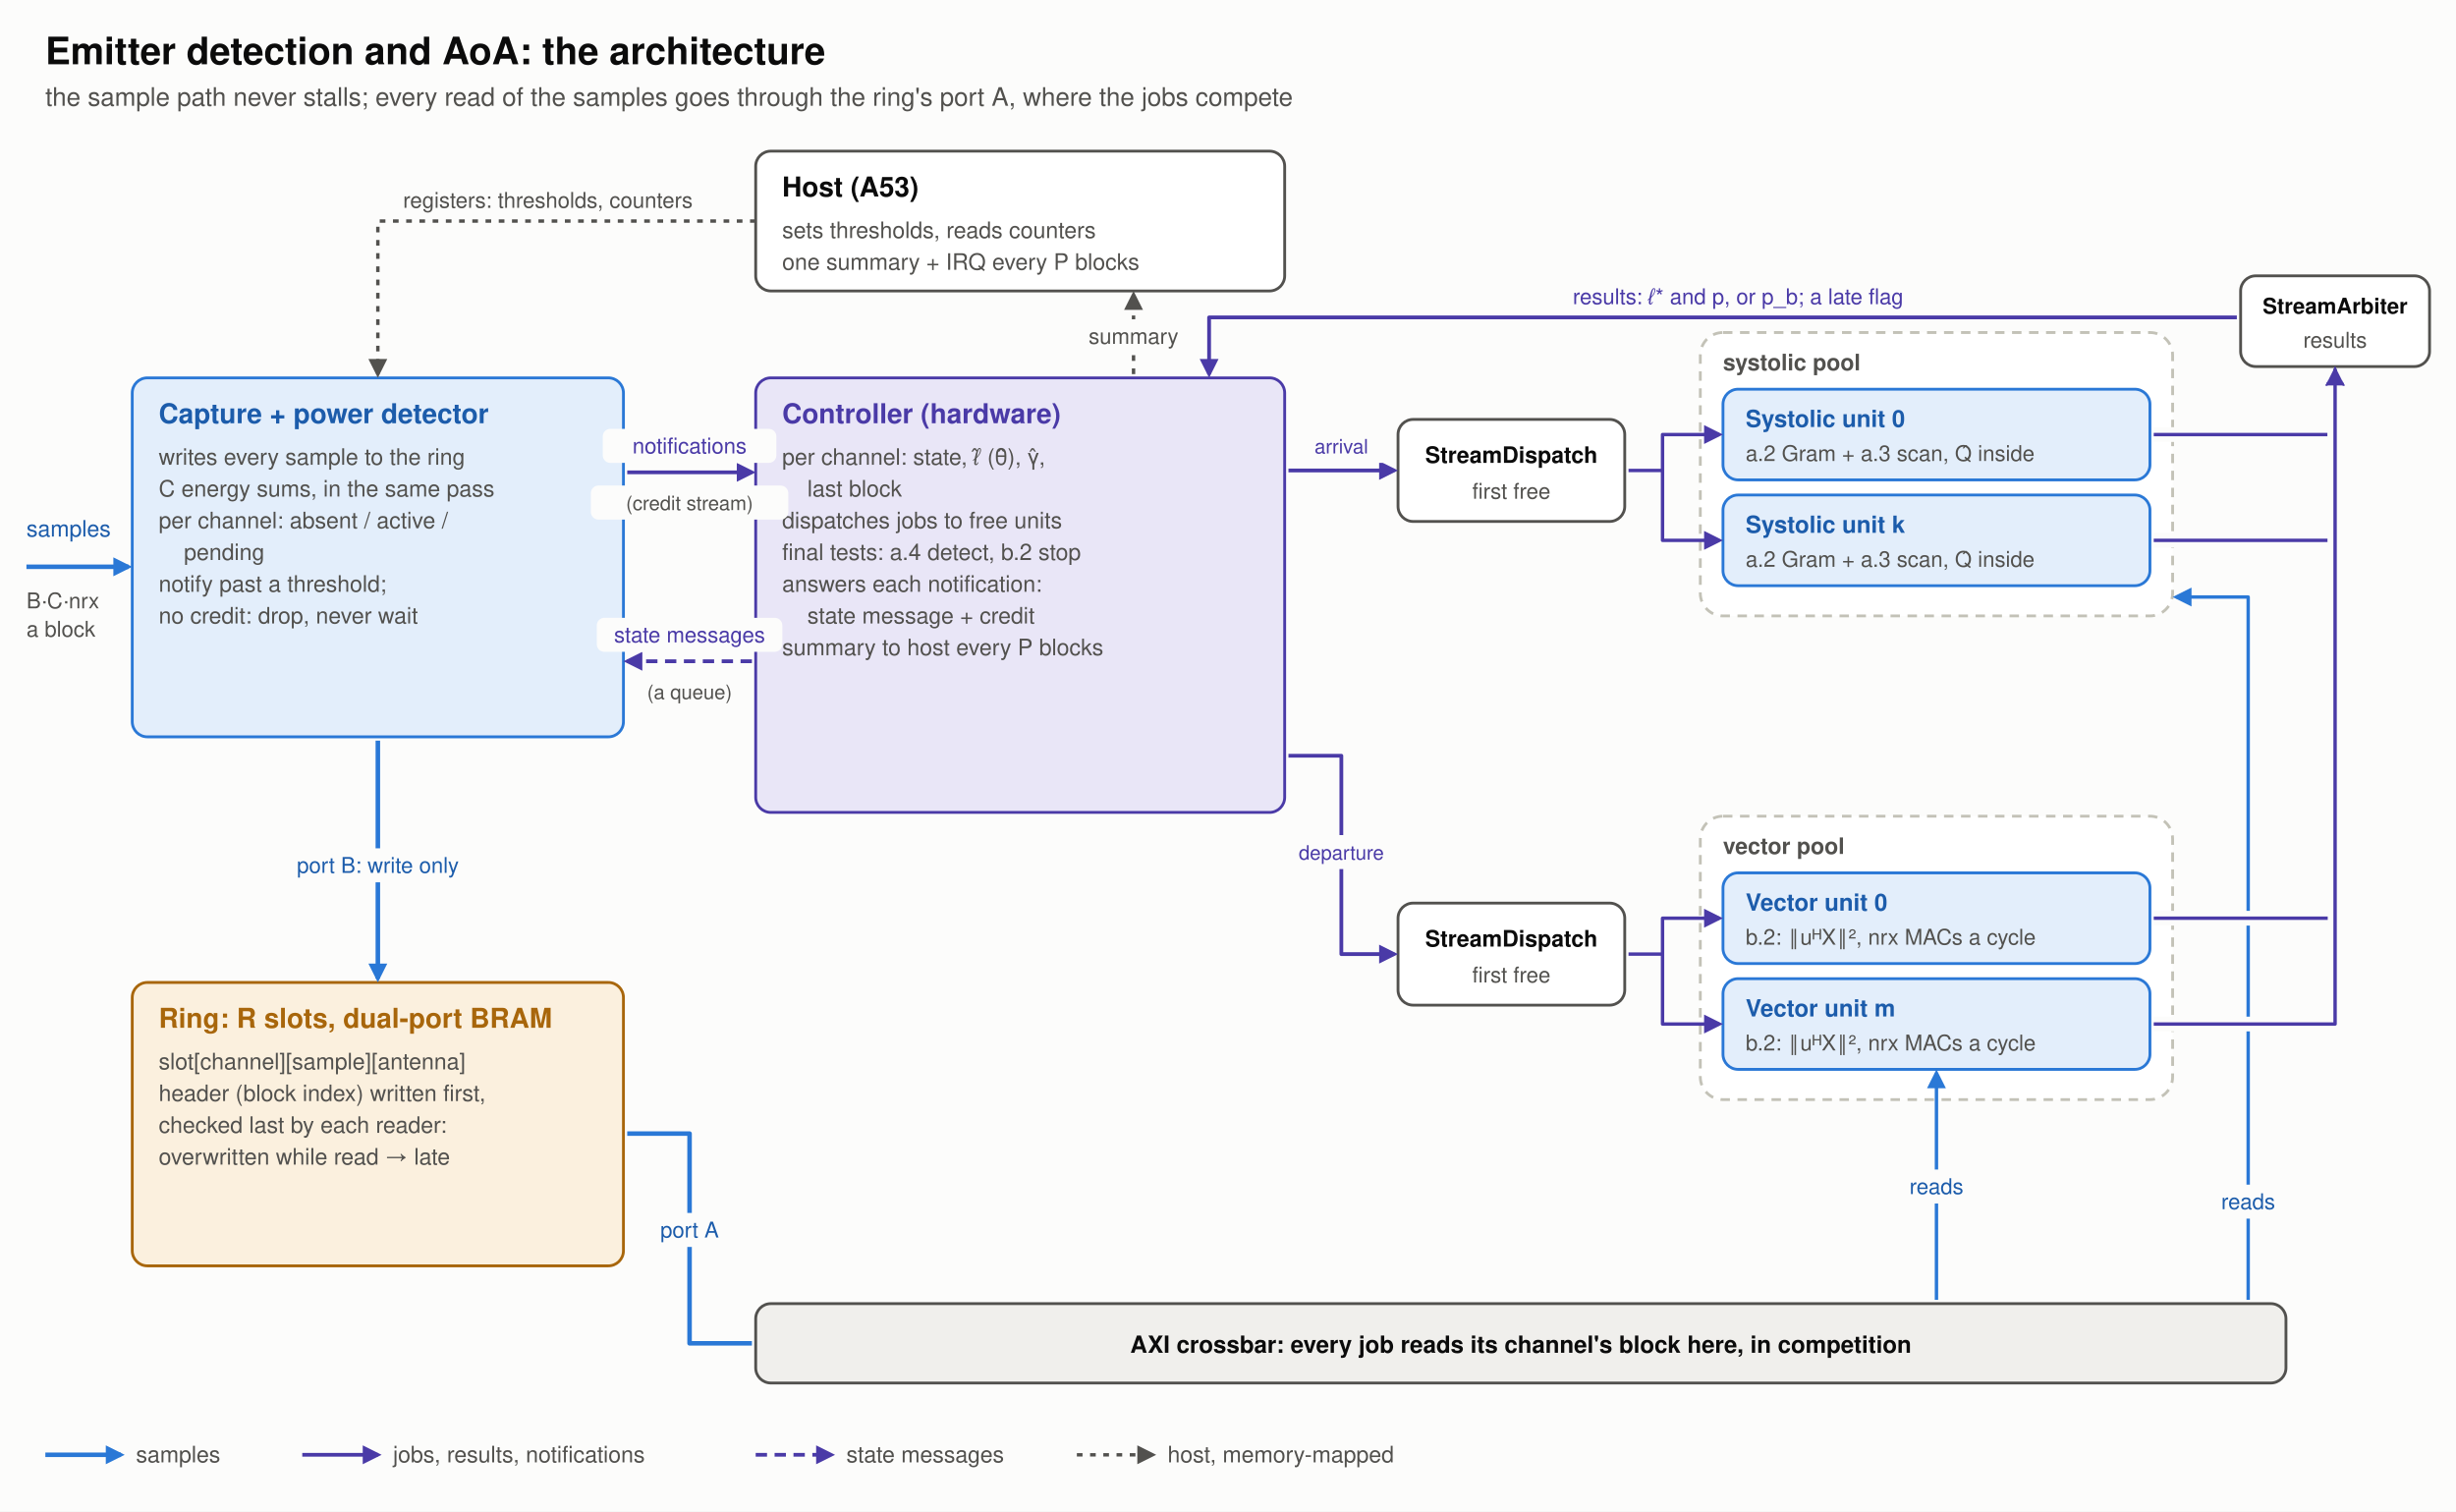
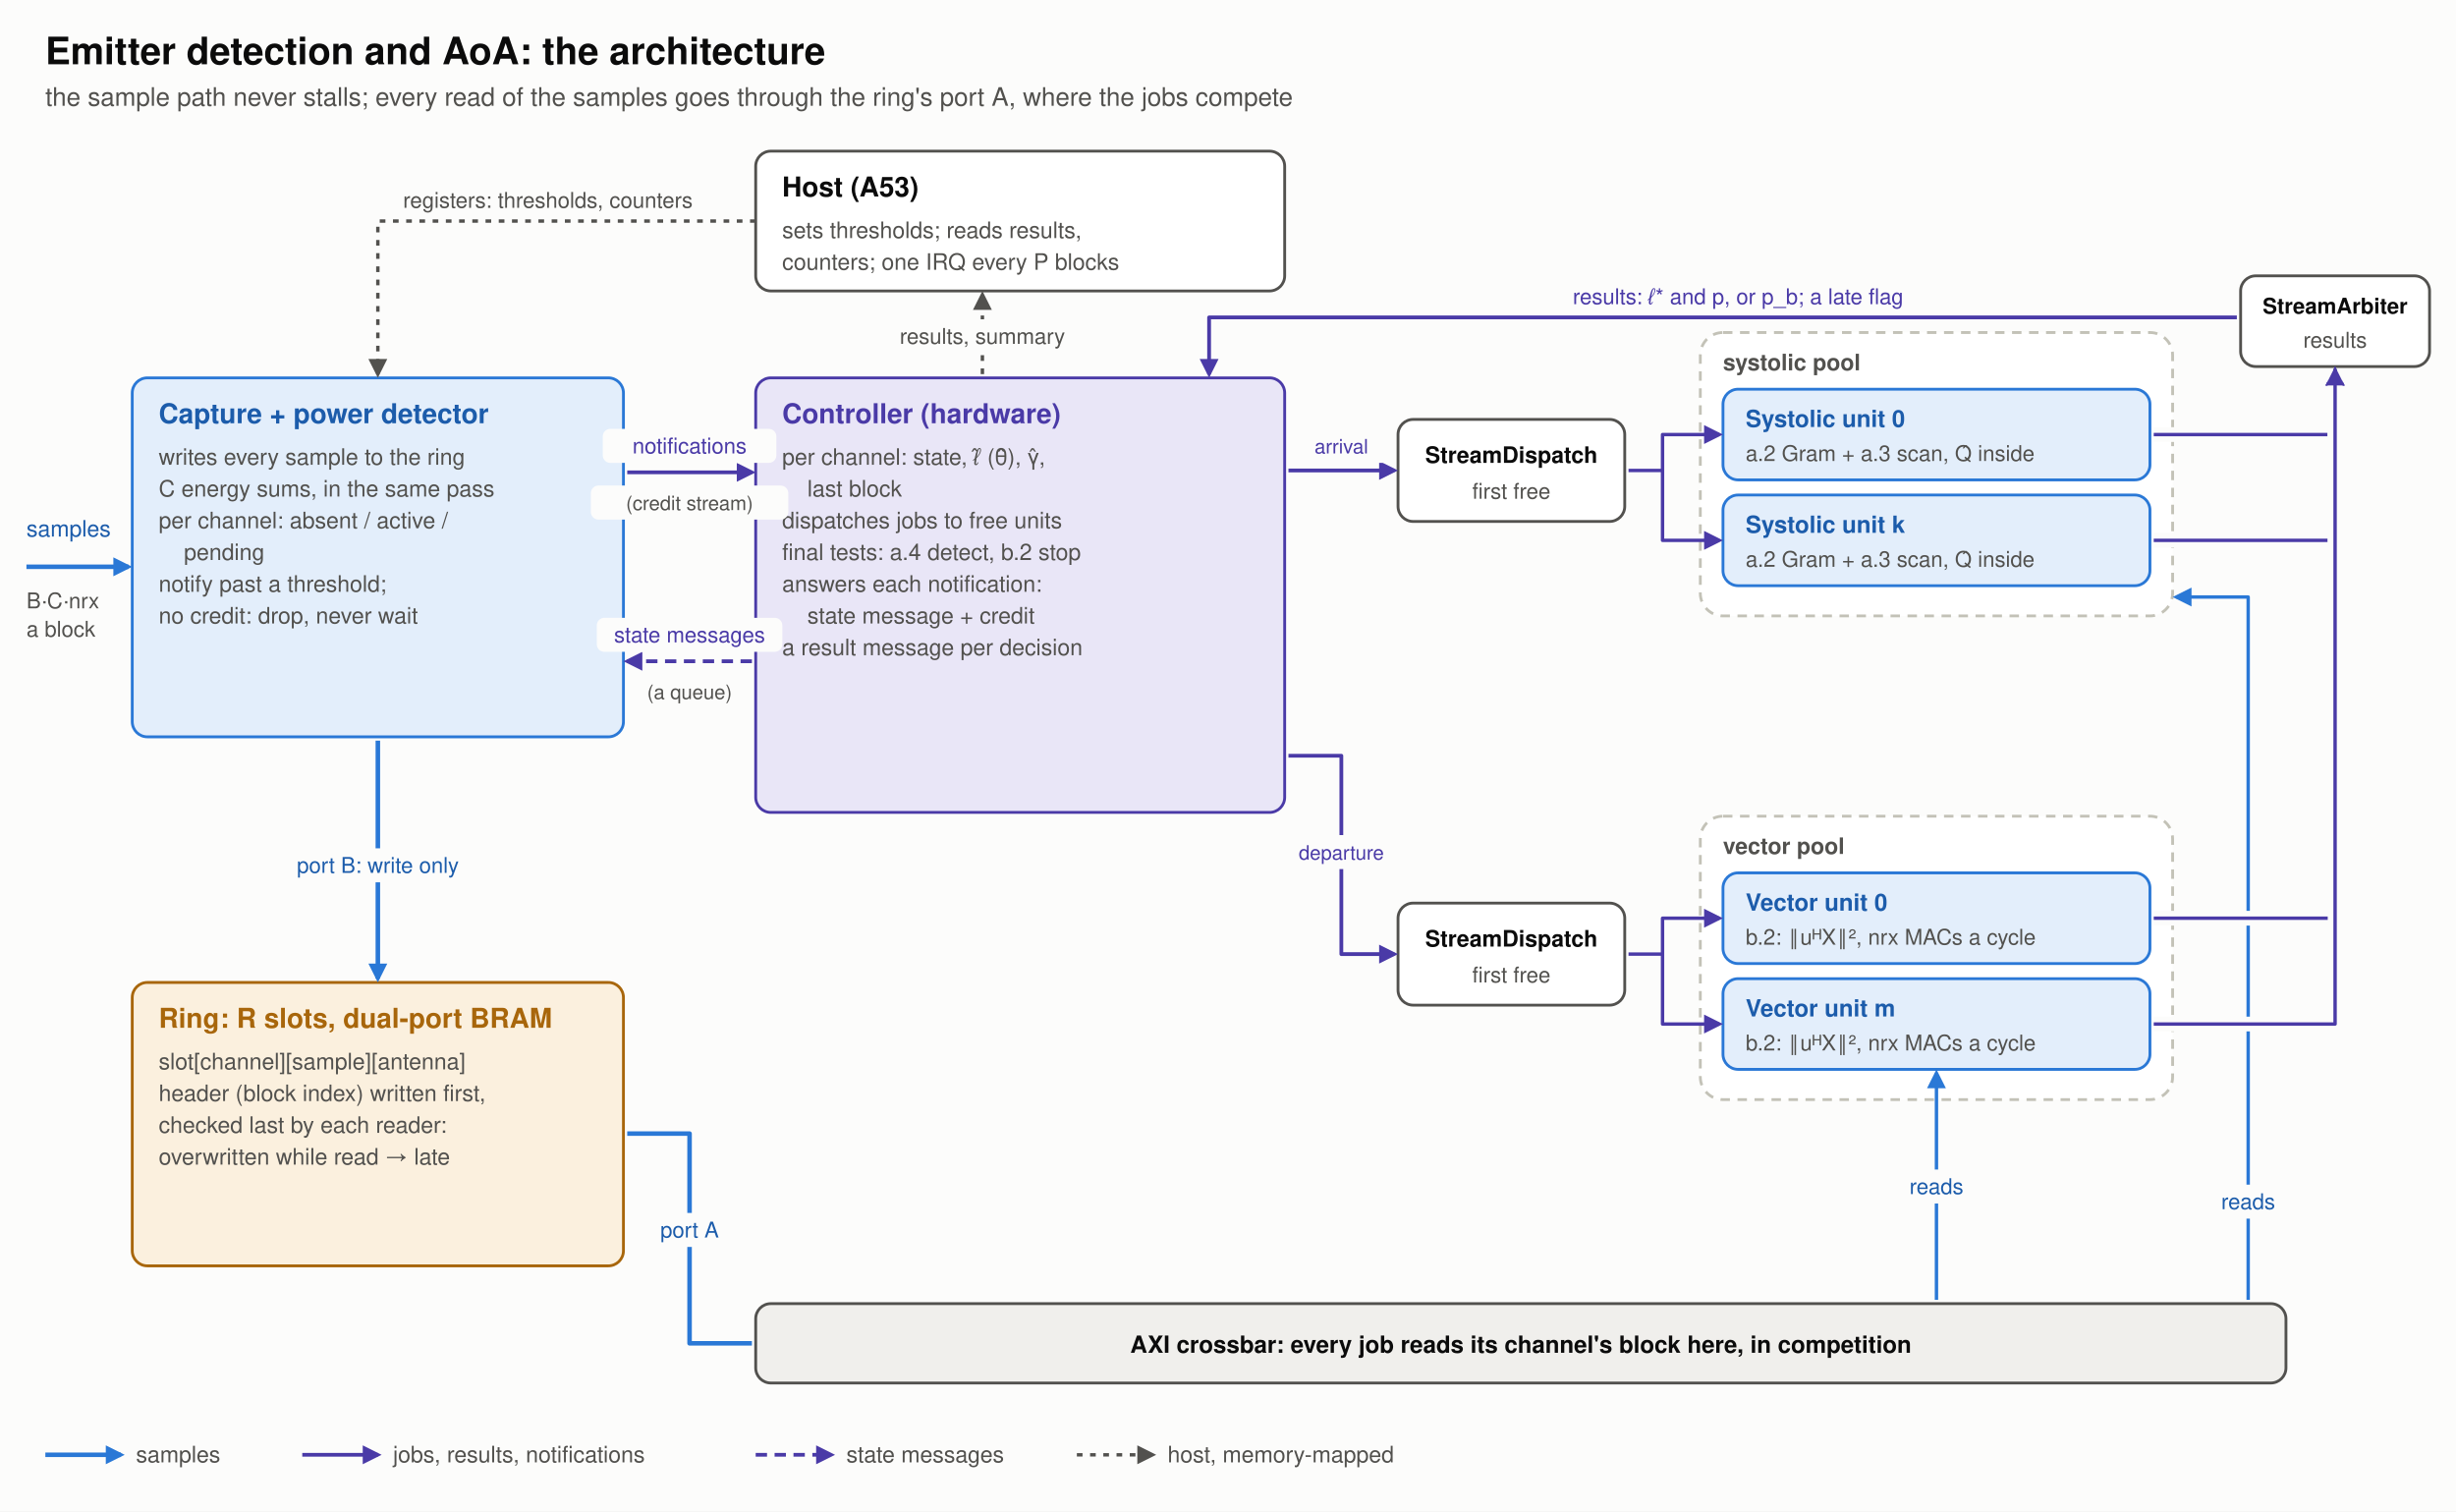
<svg xmlns="http://www.w3.org/2000/svg" width="1300" height="800" viewBox="0 0 1300 800">
  <defs>
    <marker id="ah2a78d6" viewBox="0 0 10 10" refX="8" refY="5" markerWidth="10" markerHeight="10" markerUnits="userSpaceOnUse" orient="auto-start-reverse">
      <path d="M0,0 L10,5 L0,10 z" fill="#2a78d6" />
    </marker>
    <marker id="ah4a3aa7" viewBox="0 0 10 10" refX="8" refY="5" markerWidth="10" markerHeight="10" markerUnits="userSpaceOnUse" orient="auto-start-reverse">
      <path d="M0,0 L10,5 L0,10 z" fill="#4a3aa7" />
    </marker>
    <marker id="ah52514e" viewBox="0 0 10 10" refX="8" refY="5" markerWidth="10" markerHeight="10" markerUnits="userSpaceOnUse" orient="auto-start-reverse">
      <path d="M0,0 L10,5 L0,10 z" fill="#52514e" />
    </marker>
  </defs>
  <rect width="1300" height="800" fill="#fcfcfb" />
  <text x="24" y="34" xml:space="preserve" font-family="Helvetica, Arial, 'DejaVu Sans', sans-serif" font-size="20" font-weight="bold" text-anchor="start" fill="#0b0b0b">Emitter detection and AoA: the architecture</text>
  <text x="24" y="56" xml:space="preserve" font-family="Helvetica, Arial, 'DejaVu Sans', sans-serif" font-size="13.5" font-weight="normal" text-anchor="start" fill="#52514e">the sample path never stalls; every read of the samples goes through the ring's port A, where the jobs compete</text>
  <rect x="400" y="80" width="280" height="74" rx="8" fill="#ffffff" stroke="#52514e" stroke-width="1.5" />
  <text x="414" y="104" xml:space="preserve" font-family="Helvetica, Arial, 'DejaVu Sans', sans-serif" font-size="14.5" font-weight="bold" text-anchor="start" fill="#0b0b0b">Host (A53)</text>
-   <text x="414" y="126.0" xml:space="preserve" font-family="Helvetica, Arial, 'DejaVu Sans', sans-serif" font-size="12" font-weight="normal" text-anchor="start" fill="#52514e">sets thresholds, reads counters</text>
-   <text x="414" y="142.8" xml:space="preserve" font-family="Helvetica, Arial, 'DejaVu Sans', sans-serif" font-size="12" font-weight="normal" text-anchor="start" fill="#52514e">one summary + IRQ every P blocks</text>
+   <text x="414" y="126.0" xml:space="preserve" font-family="Helvetica, Arial, 'DejaVu Sans', sans-serif" font-size="12" font-weight="normal" text-anchor="start" fill="#52514e">sets thresholds; reads results,</text>
+   <text x="414" y="142.8" xml:space="preserve" font-family="Helvetica, Arial, 'DejaVu Sans', sans-serif" font-size="12" font-weight="normal" text-anchor="start" fill="#52514e">counters; one IRQ every P blocks</text>
  <rect x="70" y="200" width="260" height="190" rx="8" fill="#e3eefb" stroke="#2a78d6" stroke-width="1.5" />
  <text x="84" y="224" xml:space="preserve" font-family="Helvetica, Arial, 'DejaVu Sans', sans-serif" font-size="14.5" font-weight="bold" text-anchor="start" fill="#1c5cab">Capture + power detector</text>
  <text x="84" y="246.0" xml:space="preserve" font-family="Helvetica, Arial, 'DejaVu Sans', sans-serif" font-size="12" font-weight="normal" text-anchor="start" fill="#52514e">writes every sample to the ring</text>
  <text x="84" y="262.8" xml:space="preserve" font-family="Helvetica, Arial, 'DejaVu Sans', sans-serif" font-size="12" font-weight="normal" text-anchor="start" fill="#52514e">C energy sums, in the same pass</text>
  <text x="84" y="279.6" xml:space="preserve" font-family="Helvetica, Arial, 'DejaVu Sans', sans-serif" font-size="12" font-weight="normal" text-anchor="start" fill="#52514e">per channel: absent / active /</text>
  <text x="84" y="296.4" xml:space="preserve" font-family="Helvetica, Arial, 'DejaVu Sans', sans-serif" font-size="12" font-weight="normal" text-anchor="start" fill="#52514e">    pending</text>
  <text x="84" y="313.2" xml:space="preserve" font-family="Helvetica, Arial, 'DejaVu Sans', sans-serif" font-size="12" font-weight="normal" text-anchor="start" fill="#52514e">notify past a threshold;</text>
  <text x="84" y="330.0" xml:space="preserve" font-family="Helvetica, Arial, 'DejaVu Sans', sans-serif" font-size="12" font-weight="normal" text-anchor="start" fill="#52514e">no credit: drop, never wait</text>
  <path d="M 14 300 L 68 300" fill="none" stroke="#2a78d6" stroke-width="2.4" marker-end="url(#ah2a78d6)" stroke-linejoin="round" />
  <text x="14" y="284" xml:space="preserve" font-family="Helvetica, Arial, 'DejaVu Sans', sans-serif" font-size="12" font-weight="normal" text-anchor="start" fill="#1c5cab">samples</text>
  <text x="14" y="322" xml:space="preserve" font-family="Helvetica, Arial, 'DejaVu Sans', sans-serif" font-size="11.5" font-weight="normal" text-anchor="start" fill="#52514e">B·C·nrx</text>
  <text x="14" y="337" xml:space="preserve" font-family="Helvetica, Arial, 'DejaVu Sans', sans-serif" font-size="11.5" font-weight="normal" text-anchor="start" fill="#52514e">a block</text>
  <rect x="70" y="520" width="260" height="150" rx="8" fill="#fbf0de" stroke="#a8660b" stroke-width="1.5" />
  <text x="84" y="544" xml:space="preserve" font-family="Helvetica, Arial, 'DejaVu Sans', sans-serif" font-size="14.5" font-weight="bold" text-anchor="start" fill="#a8660b">Ring: R slots, dual-port BRAM</text>
  <text x="84" y="566.0" xml:space="preserve" font-family="Helvetica, Arial, 'DejaVu Sans', sans-serif" font-size="12" font-weight="normal" text-anchor="start" fill="#52514e">slot[channel][sample][antenna]</text>
  <text x="84" y="582.8" xml:space="preserve" font-family="Helvetica, Arial, 'DejaVu Sans', sans-serif" font-size="12" font-weight="normal" text-anchor="start" fill="#52514e">header (block index) written first,</text>
  <text x="84" y="599.6" xml:space="preserve" font-family="Helvetica, Arial, 'DejaVu Sans', sans-serif" font-size="12" font-weight="normal" text-anchor="start" fill="#52514e">checked last by each reader:</text>
  <text x="84" y="616.4" xml:space="preserve" font-family="Helvetica, Arial, 'DejaVu Sans', sans-serif" font-size="12" font-weight="normal" text-anchor="start" fill="#52514e">overwritten while read → late</text>
  <path d="M 200 392 L 200 518" fill="none" stroke="#2a78d6" stroke-width="2.4" marker-end="url(#ah2a78d6)" stroke-linejoin="round" />
  <rect x="138.3" y="449" width="123.4" height="18" rx="4" fill="#fcfcfb" stroke="#fcfcfb" stroke-width="0" />
  <text x="200.0" y="462" xml:space="preserve" font-family="Helvetica, Arial, 'DejaVu Sans', sans-serif" font-size="11.5" font-weight="normal" text-anchor="middle" fill="#1c5cab">port B: write only</text>
  <rect x="400" y="200" width="280" height="230" rx="8" fill="#e9e6f7" stroke="#4a3aa7" stroke-width="1.5" />
  <text x="414" y="224" xml:space="preserve" font-family="Helvetica, Arial, 'DejaVu Sans', sans-serif" font-size="14.5" font-weight="bold" text-anchor="start" fill="#4a3aa7">Controller (hardware)</text>
  <text x="414" y="246.0" xml:space="preserve" font-family="Helvetica, Arial, 'DejaVu Sans', sans-serif" font-size="12" font-weight="normal" text-anchor="start" fill="#52514e">per channel: state, ℓ̂ (θ̂), γ̂,</text>
  <text x="414" y="262.8" xml:space="preserve" font-family="Helvetica, Arial, 'DejaVu Sans', sans-serif" font-size="12" font-weight="normal" text-anchor="start" fill="#52514e">    last block</text>
  <text x="414" y="279.6" xml:space="preserve" font-family="Helvetica, Arial, 'DejaVu Sans', sans-serif" font-size="12" font-weight="normal" text-anchor="start" fill="#52514e">dispatches jobs to free units</text>
  <text x="414" y="296.4" xml:space="preserve" font-family="Helvetica, Arial, 'DejaVu Sans', sans-serif" font-size="12" font-weight="normal" text-anchor="start" fill="#52514e">final tests: a.4 detect, b.2 stop</text>
  <text x="414" y="313.2" xml:space="preserve" font-family="Helvetica, Arial, 'DejaVu Sans', sans-serif" font-size="12" font-weight="normal" text-anchor="start" fill="#52514e">answers each notification:</text>
  <text x="414" y="330.0" xml:space="preserve" font-family="Helvetica, Arial, 'DejaVu Sans', sans-serif" font-size="12" font-weight="normal" text-anchor="start" fill="#52514e">    state message + credit</text>
-   <text x="414" y="346.8" xml:space="preserve" font-family="Helvetica, Arial, 'DejaVu Sans', sans-serif" font-size="12" font-weight="normal" text-anchor="start" fill="#52514e">summary to host every P blocks</text>
+   <text x="414" y="346.8" xml:space="preserve" font-family="Helvetica, Arial, 'DejaVu Sans', sans-serif" font-size="12" font-weight="normal" text-anchor="start" fill="#52514e">a result message per decision</text>
  <path d="M 332 250 L 398 250" fill="none" stroke="#4a3aa7" stroke-width="2" marker-end="url(#ah4a3aa7)" stroke-linejoin="round" />
  <rect x="319.05" y="227" width="91.9" height="18" rx="4" fill="#fcfcfb" stroke="#fcfcfb" stroke-width="0" />
  <text x="365.0" y="240" xml:space="preserve" font-family="Helvetica, Arial, 'DejaVu Sans', sans-serif" font-size="11.5" font-weight="normal" text-anchor="middle" fill="#4a3aa7">notifications</text>
  <rect x="312.75" y="257" width="104.5" height="18" rx="4" fill="#fcfcfb" stroke="#fcfcfb" stroke-width="0" />
  <text x="365.0" y="270" xml:space="preserve" font-family="Helvetica, Arial, 'DejaVu Sans', sans-serif" font-size="10.5" font-weight="normal" text-anchor="middle" fill="#52514e">(credit stream)</text>
  <path d="M 398 350 L 332 350" fill="none" stroke="#4a3aa7" stroke-width="2" stroke-dasharray="6 4" marker-end="url(#ah4a3aa7)" stroke-linejoin="round" />
  <rect x="315.9" y="327" width="98.2" height="18" rx="4" fill="#fcfcfb" stroke="#fcfcfb" stroke-width="0" />
  <text x="365.0" y="340" xml:space="preserve" font-family="Helvetica, Arial, 'DejaVu Sans', sans-serif" font-size="11.5" font-weight="normal" text-anchor="middle" fill="#4a3aa7">state messages</text>
  <rect x="331.65" y="357" width="66.7" height="18" rx="4" fill="#fcfcfb" stroke="#fcfcfb" stroke-width="0" />
  <text x="365.0" y="370" xml:space="preserve" font-family="Helvetica, Arial, 'DejaVu Sans', sans-serif" font-size="10.5" font-weight="normal" text-anchor="middle" fill="#52514e">(a queue)</text>
  <path d="M 400 117 L 200 117 L 200 198" fill="none" stroke="#52514e" stroke-width="1.8" stroke-dasharray="3 4" marker-end="url(#ah52514e)" stroke-linejoin="round" />
  <rect x="187.35" y="97" width="205.3" height="18" rx="4" fill="#fcfcfb" stroke="#fcfcfb" stroke-width="0" />
  <text x="290.0" y="110" xml:space="preserve" font-family="Helvetica, Arial, 'DejaVu Sans', sans-serif" font-size="11.5" font-weight="normal" text-anchor="middle" fill="#52514e">registers: thresholds, counters</text>
-   <path d="M 600 198 L 600 156" fill="none" stroke="#52514e" stroke-width="1.8" stroke-dasharray="3 4" marker-end="url(#ah52514e)" stroke-linejoin="round" />
-   <rect x="572.95" y="169" width="54.1" height="18" rx="4" fill="#fcfcfb" stroke="#fcfcfb" stroke-width="0" />
-   <text x="600.0" y="182" xml:space="preserve" font-family="Helvetica, Arial, 'DejaVu Sans', sans-serif" font-size="11.5" font-weight="normal" text-anchor="middle" fill="#52514e">summary</text>
+   <path d="M 520 198 L 520 156" fill="none" stroke="#52514e" stroke-width="1.8" stroke-dasharray="3 4" marker-end="url(#ah52514e)" stroke-linejoin="round" />
+   <rect x="464.6" y="169" width="110.8" height="18" rx="4" fill="#fcfcfb" stroke="#fcfcfb" stroke-width="0" />
+   <text x="520.0" y="182" xml:space="preserve" font-family="Helvetica, Arial, 'DejaVu Sans', sans-serif" font-size="11.5" font-weight="normal" text-anchor="middle" fill="#52514e">results, summary</text>
  <rect x="740" y="222" width="120" height="54" rx="8" fill="#ffffff" stroke="#52514e" stroke-width="1.5" />
  <text x="800" y="245" xml:space="preserve" font-family="Helvetica, Arial, 'DejaVu Sans', sans-serif" font-size="12" font-weight="bold" text-anchor="middle" fill="#0b0b0b">StreamDispatch</text>
  <text x="800" y="264" xml:space="preserve" font-family="Helvetica, Arial, 'DejaVu Sans', sans-serif" font-size="11.5" font-weight="normal" text-anchor="middle" fill="#52514e">first free</text>
  <rect x="740" y="478" width="120" height="54" rx="8" fill="#ffffff" stroke="#52514e" stroke-width="1.5" />
  <text x="800" y="501" xml:space="preserve" font-family="Helvetica, Arial, 'DejaVu Sans', sans-serif" font-size="12" font-weight="bold" text-anchor="middle" fill="#0b0b0b">StreamDispatch</text>
  <text x="800" y="520" xml:space="preserve" font-family="Helvetica, Arial, 'DejaVu Sans', sans-serif" font-size="11.5" font-weight="normal" text-anchor="middle" fill="#52514e">first free</text>
  <path d="M 682 249 L 738 249" fill="none" stroke="#4a3aa7" stroke-width="2" marker-end="url(#ah4a3aa7)" stroke-linejoin="round" />
  <rect x="682.95" y="227" width="54.1" height="18" rx="4" fill="#fcfcfb" stroke="#fcfcfb" stroke-width="0" />
  <text x="710.0" y="240" xml:space="preserve" font-family="Helvetica, Arial, 'DejaVu Sans', sans-serif" font-size="10.5" font-weight="normal" text-anchor="middle" fill="#4a3aa7">arrival</text>
  <path d="M 682 400 L 710 400 L 710 505 L 738 505" fill="none" stroke="#4a3aa7" stroke-width="2" marker-end="url(#ah4a3aa7)" stroke-linejoin="round" />
  <rect x="676.65" y="442" width="66.7" height="18" rx="4" fill="#fcfcfb" stroke="#fcfcfb" stroke-width="0" />
  <text x="710.0" y="455" xml:space="preserve" font-family="Helvetica, Arial, 'DejaVu Sans', sans-serif" font-size="10.5" font-weight="normal" text-anchor="middle" fill="#4a3aa7">departure</text>
  <rect x="900" y="176" width="250" height="150" rx="12" fill="#ffffff" stroke="#c3c2b7" stroke-width="1.5" stroke-dasharray="5 4" />
  <text x="912" y="196" xml:space="preserve" font-family="Helvetica, Arial, 'DejaVu Sans', sans-serif" font-size="12" font-weight="bold" text-anchor="start" fill="#52514e">systolic pool</text>
  <rect x="912" y="206" width="226" height="48" rx="8" fill="#e3eefb" stroke="#2a78d6" stroke-width="1.5" />
  <text x="924" y="226" xml:space="preserve" font-family="Helvetica, Arial, 'DejaVu Sans', sans-serif" font-size="12.5" font-weight="bold" text-anchor="start" fill="#1c5cab">Systolic unit 0</text>
  <text x="924" y="244" xml:space="preserve" font-family="Helvetica, Arial, 'DejaVu Sans', sans-serif" font-size="11.5" font-weight="normal" text-anchor="start" fill="#52514e">a.2 Gram + a.3 scan, Q̂ inside</text>
  <rect x="912" y="262" width="226" height="48" rx="8" fill="#e3eefb" stroke="#2a78d6" stroke-width="1.5" />
  <text x="924" y="282" xml:space="preserve" font-family="Helvetica, Arial, 'DejaVu Sans', sans-serif" font-size="12.5" font-weight="bold" text-anchor="start" fill="#1c5cab">Systolic unit k</text>
  <text x="924" y="300" xml:space="preserve" font-family="Helvetica, Arial, 'DejaVu Sans', sans-serif" font-size="11.5" font-weight="normal" text-anchor="start" fill="#52514e">a.2 Gram + a.3 scan, Q̂ inside</text>
  <path d="M 862 249 L 880 249 L 880 230 L 910 230" fill="none" stroke="#4a3aa7" stroke-width="1.8" marker-end="url(#ah4a3aa7)" stroke-linejoin="round" />
  <path d="M 880 249 L 880 286 L 910 286" fill="none" stroke="#4a3aa7" stroke-width="1.8" marker-end="url(#ah4a3aa7)" stroke-linejoin="round" />
  <rect x="900" y="432" width="250" height="150" rx="12" fill="#ffffff" stroke="#c3c2b7" stroke-width="1.5" stroke-dasharray="5 4" />
  <text x="912" y="452" xml:space="preserve" font-family="Helvetica, Arial, 'DejaVu Sans', sans-serif" font-size="12" font-weight="bold" text-anchor="start" fill="#52514e">vector pool</text>
  <rect x="912" y="462" width="226" height="48" rx="8" fill="#e3eefb" stroke="#2a78d6" stroke-width="1.5" />
  <text x="924" y="482" xml:space="preserve" font-family="Helvetica, Arial, 'DejaVu Sans', sans-serif" font-size="12.5" font-weight="bold" text-anchor="start" fill="#1c5cab">Vector unit 0</text>
  <text x="924" y="500" xml:space="preserve" font-family="Helvetica, Arial, 'DejaVu Sans', sans-serif" font-size="11.5" font-weight="normal" text-anchor="start" fill="#52514e">b.2: ‖uᴴX‖², nrx MACs a cycle</text>
  <rect x="912" y="518" width="226" height="48" rx="8" fill="#e3eefb" stroke="#2a78d6" stroke-width="1.5" />
  <text x="924" y="538" xml:space="preserve" font-family="Helvetica, Arial, 'DejaVu Sans', sans-serif" font-size="12.5" font-weight="bold" text-anchor="start" fill="#1c5cab">Vector unit m</text>
  <text x="924" y="556" xml:space="preserve" font-family="Helvetica, Arial, 'DejaVu Sans', sans-serif" font-size="11.5" font-weight="normal" text-anchor="start" fill="#52514e">b.2: ‖uᴴX‖², nrx MACs a cycle</text>
  <path d="M 862 505 L 880 505 L 880 486 L 910 486" fill="none" stroke="#4a3aa7" stroke-width="1.8" marker-end="url(#ah4a3aa7)" stroke-linejoin="round" />
  <path d="M 880 505 L 880 542 L 910 542" fill="none" stroke="#4a3aa7" stroke-width="1.8" marker-end="url(#ah4a3aa7)" stroke-linejoin="round" />
  <path d="M 1190 688 L 1190 316 L 1152 316" fill="none" stroke="#2a78d6" stroke-width="1.8" marker-end="url(#ah2a78d6)" stroke-linejoin="round" />
  <rect x="1169.25" y="627" width="41.5" height="18" rx="4" fill="#fcfcfb" stroke="#fcfcfb" stroke-width="0" />
  <text x="1190.0" y="640" xml:space="preserve" font-family="Helvetica, Arial, 'DejaVu Sans', sans-serif" font-size="11.5" font-weight="normal" text-anchor="middle" fill="#1c5cab">reads</text>
  <rect x="1186" y="146" width="100" height="48" rx="8" fill="#ffffff" stroke="#52514e" stroke-width="1.5" />
  <text x="1236" y="166" xml:space="preserve" font-family="Helvetica, Arial, 'DejaVu Sans', sans-serif" font-size="11.5" font-weight="bold" text-anchor="middle" fill="#0b0b0b">StreamArbiter</text>
  <text x="1236" y="184" xml:space="preserve" font-family="Helvetica, Arial, 'DejaVu Sans', sans-serif" font-size="11.5" font-weight="normal" text-anchor="middle" fill="#52514e">results</text>
  <path d="M 1140 230 L 1236 230 L 1236 196" fill="none" stroke="#fcfcfb" stroke-width="7.8" />
  <path d="M 1140 230 L 1236 230 L 1236 196" fill="none" stroke="#4a3aa7" stroke-width="1.8" marker-end="url(#ah4a3aa7)" stroke-linejoin="round" />
  <path d="M 1140 286 L 1236 286 L 1236 196" fill="none" stroke="#fcfcfb" stroke-width="7.8" />
  <path d="M 1140 286 L 1236 286 L 1236 196" fill="none" stroke="#4a3aa7" stroke-width="1.8" marker-end="url(#ah4a3aa7)" stroke-linejoin="round" />
  <path d="M 1140 486 L 1236 486 L 1236 196" fill="none" stroke="#fcfcfb" stroke-width="7.8" />
  <path d="M 1140 486 L 1236 486 L 1236 196" fill="none" stroke="#4a3aa7" stroke-width="1.8" marker-end="url(#ah4a3aa7)" stroke-linejoin="round" />
  <path d="M 1140 542 L 1236 542 L 1236 196" fill="none" stroke="#fcfcfb" stroke-width="7.8" />
  <path d="M 1140 542 L 1236 542 L 1236 196" fill="none" stroke="#4a3aa7" stroke-width="1.8" marker-end="url(#ah4a3aa7)" stroke-linejoin="round" />
  <path d="M 1184 168 L 640 168 L 640 198" fill="none" stroke="#4a3aa7" stroke-width="2" marker-end="url(#ah4a3aa7)" stroke-linejoin="round" />
  <rect x="795.3" y="148" width="249.4" height="18" rx="4" fill="#fcfcfb" stroke="#fcfcfb" stroke-width="0" />
  <text x="920.0" y="161" xml:space="preserve" font-family="Helvetica, Arial, 'DejaVu Sans', sans-serif" font-size="11.5" font-weight="normal" text-anchor="middle" fill="#4a3aa7">results: ℓ* and p, or p_b; a late flag</text>
  <rect x="400" y="690" width="810" height="42" rx="8" fill="#f0efec" stroke="#52514e" stroke-width="1.5" />
  <text x="805" y="716" xml:space="preserve" font-family="Helvetica, Arial, 'DejaVu Sans', sans-serif" font-size="12.5" font-weight="bold" text-anchor="middle" fill="#0b0b0b">AXI crossbar: every job reads its channel's block here, in competition</text>
  <path d="M 398 711 L 365 711 L 365 600 L 332 600" fill="none" stroke="#2a78d6" stroke-width="2.4" stroke-linejoin="round" />
  <rect x="341.1" y="642" width="47.8" height="18" rx="4" fill="#fcfcfb" stroke="#fcfcfb" stroke-width="0" />
  <text x="365.0" y="655" xml:space="preserve" font-family="Helvetica, Arial, 'DejaVu Sans', sans-serif" font-size="11.5" font-weight="normal" text-anchor="middle" fill="#1c5cab">port A</text>
  <path d="M 1025 688 L 1025 568" fill="none" stroke="#2a78d6" stroke-width="1.8" marker-end="url(#ah2a78d6)" stroke-linejoin="round" />
  <rect x="1004.25" y="619" width="41.5" height="18" rx="4" fill="#fcfcfb" stroke="#fcfcfb" stroke-width="0" />
  <text x="1025.0" y="632" xml:space="preserve" font-family="Helvetica, Arial, 'DejaVu Sans', sans-serif" font-size="11.5" font-weight="normal" text-anchor="middle" fill="#1c5cab">reads</text>
  <path d="M 24 770 L 64 770" fill="none" stroke="#2a78d6" stroke-width="2.4" marker-end="url(#ah2a78d6)" stroke-linejoin="round" />
  <text x="72" y="774" xml:space="preserve" font-family="Helvetica, Arial, 'DejaVu Sans', sans-serif" font-size="12" font-weight="normal" text-anchor="start" fill="#52514e">samples</text>
  <path d="M 160 770 L 200 770" fill="none" stroke="#4a3aa7" stroke-width="2" marker-end="url(#ah4a3aa7)" stroke-linejoin="round" />
  <text x="208" y="774" xml:space="preserve" font-family="Helvetica, Arial, 'DejaVu Sans', sans-serif" font-size="12" font-weight="normal" text-anchor="start" fill="#52514e">jobs, results, notifications</text>
  <path d="M 400 770 L 440 770" fill="none" stroke="#4a3aa7" stroke-width="2" stroke-dasharray="6 4" marker-end="url(#ah4a3aa7)" stroke-linejoin="round" />
  <text x="448" y="774" xml:space="preserve" font-family="Helvetica, Arial, 'DejaVu Sans', sans-serif" font-size="12" font-weight="normal" text-anchor="start" fill="#52514e">state messages</text>
  <path d="M 570 770 L 610 770" fill="none" stroke="#52514e" stroke-width="1.8" stroke-dasharray="3 4" marker-end="url(#ah52514e)" stroke-linejoin="round" />
  <text x="618" y="774" xml:space="preserve" font-family="Helvetica, Arial, 'DejaVu Sans', sans-serif" font-size="12" font-weight="normal" text-anchor="start" fill="#52514e">host, memory-mapped</text>
</svg>
